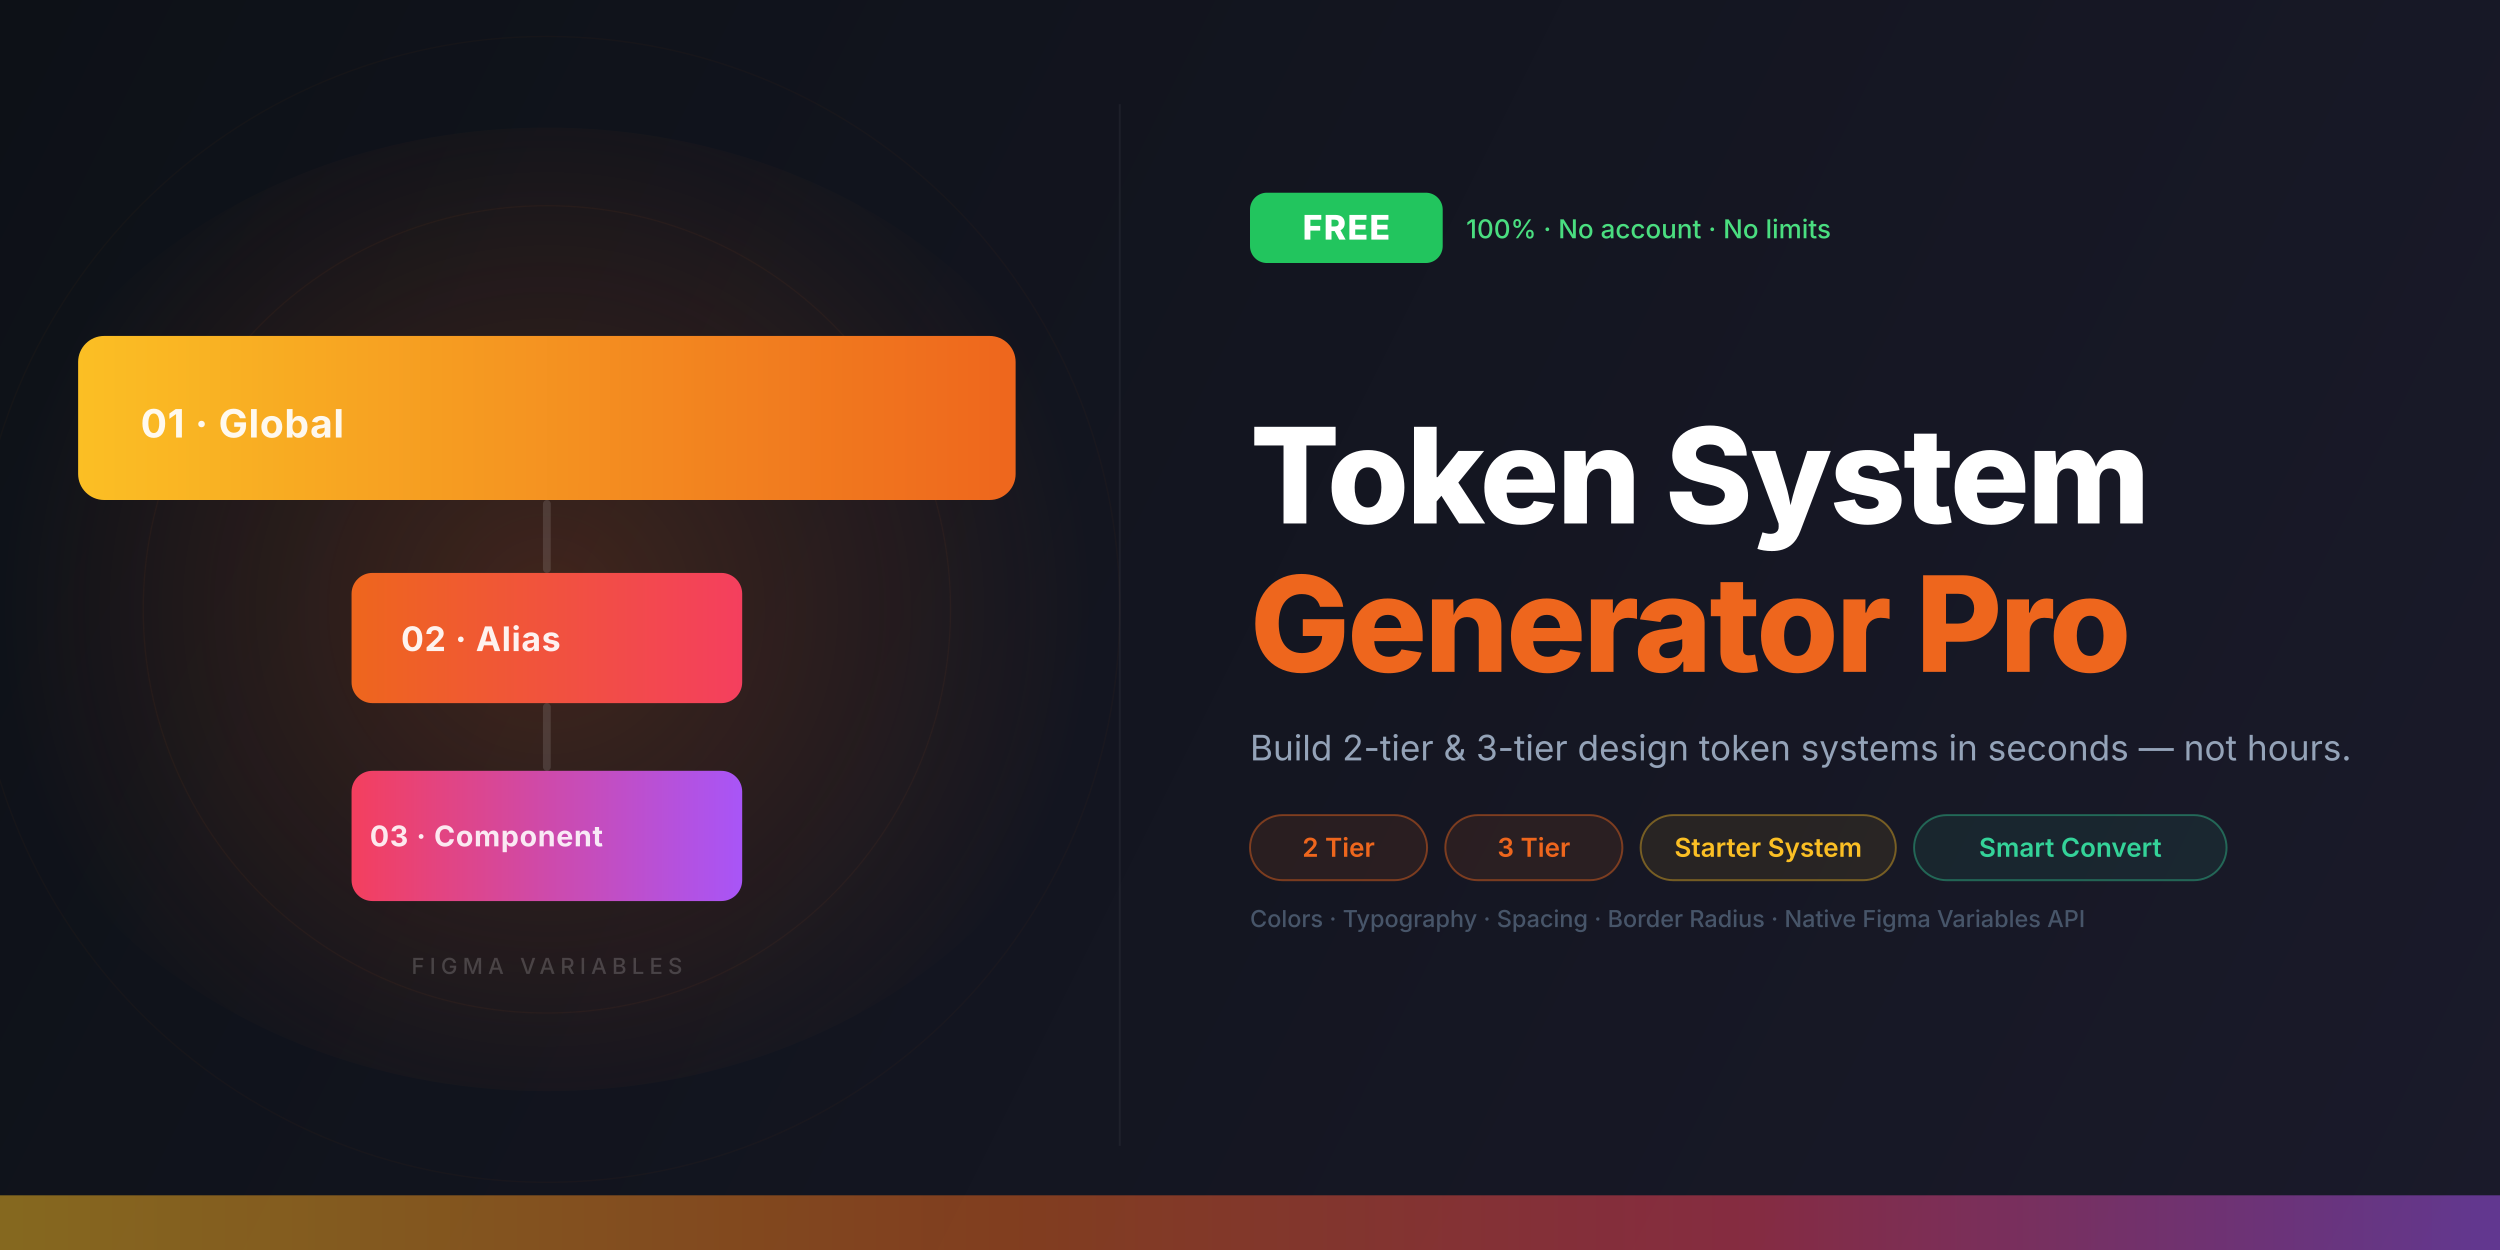
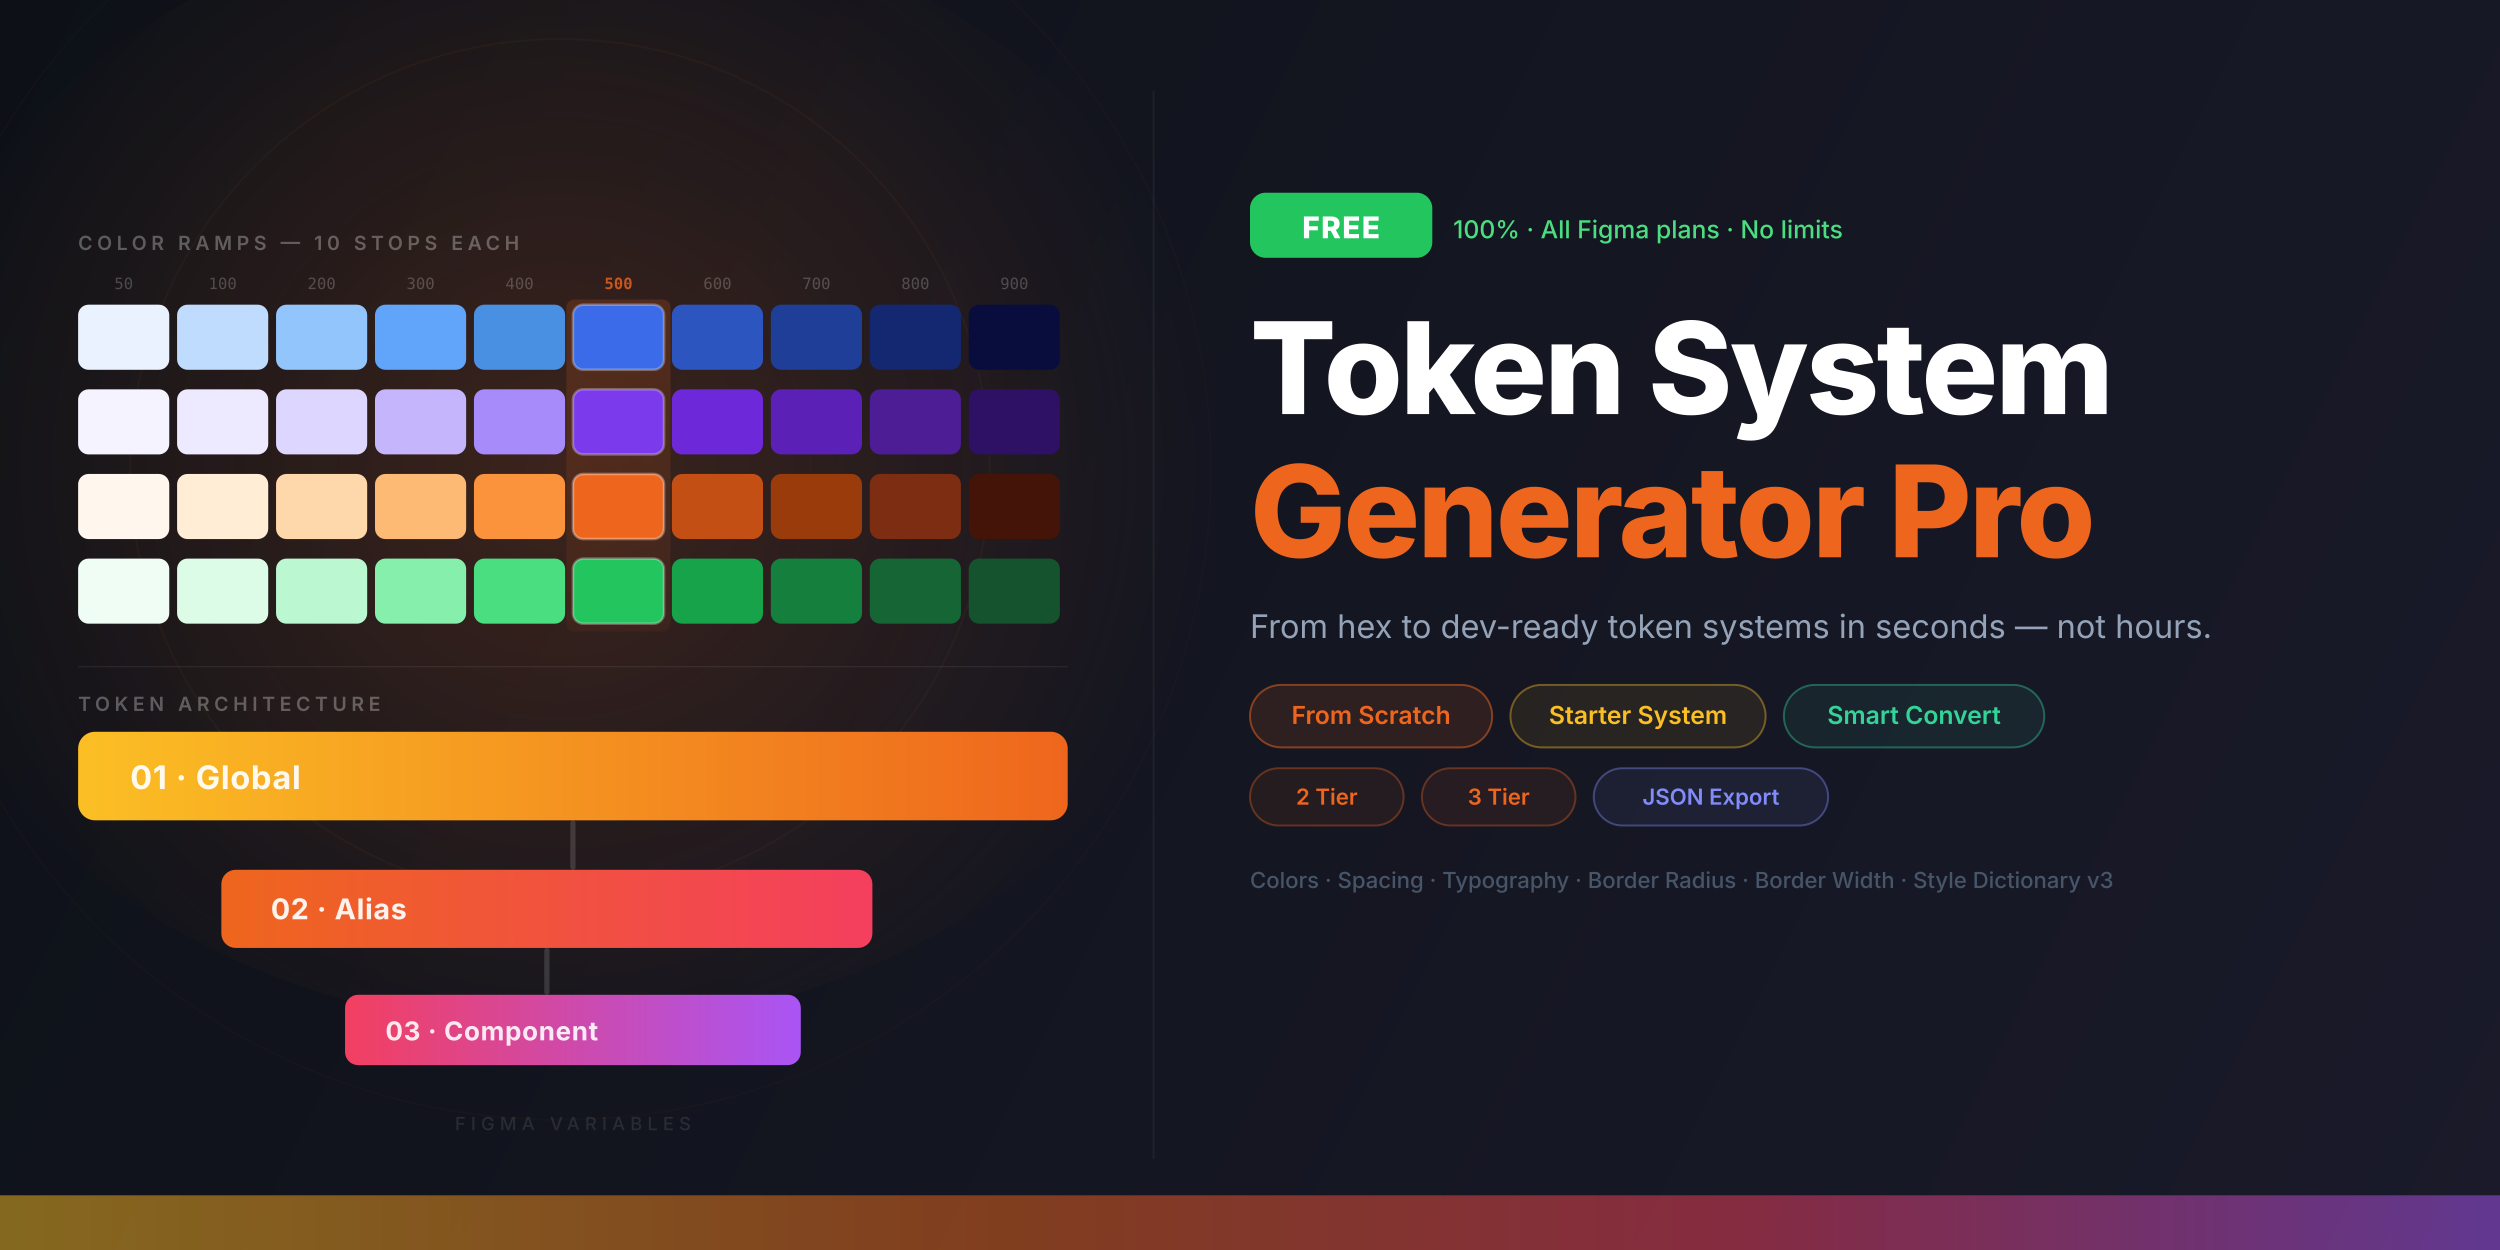
<svg xmlns="http://www.w3.org/2000/svg" viewBox="0 0 1920 960" font-family="Inter, system-ui, -apple-system, sans-serif">
  <defs>
    <linearGradient id="bg" x1="0" y1="0" x2="1920" y2="960" gradientUnits="userSpaceOnUse">
      <stop offset="0%" stop-color="#0D1117" />
      <stop offset="100%" stop-color="#1A1A2A" />
    </linearGradient>
-     <radialGradient id="glow" cx="420" cy="468" r="420" gradientUnits="userSpaceOnUse">
-       <stop offset="0%" stop-color="#EE661D" stop-opacity="0.22" />
+     <radialGradient id="glow" cx="430" cy="360" r="500" gradientUnits="userSpaceOnUse">
+       <stop offset="0%" stop-color="#EE661D" stop-opacity="0.20" />
      <stop offset="100%" stop-color="#EE661D" stop-opacity="0" />
    </radialGradient>
-     <linearGradient id="bar-global" x1="60" y1="0" x2="780" y2="0" gradientUnits="userSpaceOnUse">
+     <linearGradient id="bar-global" x1="60" y1="0" x2="820" y2="0" gradientUnits="userSpaceOnUse">
      <stop offset="0%" stop-color="#FBBF24" />
      <stop offset="100%" stop-color="#EE661D" />
    </linearGradient>
-     <linearGradient id="bar-alias" x1="270" y1="0" x2="570" y2="0" gradientUnits="userSpaceOnUse">
+     <linearGradient id="bar-alias" x1="170" y1="0" x2="670" y2="0" gradientUnits="userSpaceOnUse">
      <stop offset="0%" stop-color="#EE661D" />
      <stop offset="100%" stop-color="#F43F5E" />
    </linearGradient>
-     <linearGradient id="bar-component" x1="270" y1="0" x2="570" y2="0" gradientUnits="userSpaceOnUse">
+     <linearGradient id="bar-component" x1="260" y1="0" x2="620" y2="0" gradientUnits="userSpaceOnUse">
      <stop offset="0%" stop-color="#F43F5E" />
      <stop offset="100%" stop-color="#A855F7" />
    </linearGradient>
    <linearGradient id="accent-bar" x1="0" y1="0" x2="1920" y2="0" gradientUnits="userSpaceOnUse">
      <stop offset="0%" stop-color="#FBBF24" />
      <stop offset="40%" stop-color="#EE661D" />
      <stop offset="70%" stop-color="#F43F5E" />
      <stop offset="100%" stop-color="#A855F7" />
    </linearGradient>
+     <linearGradient id="col-glow" x1="0" y1="0" x2="0" y2="1" gradientUnits="objectBoundingBox">
+       <stop offset="0%" stop-color="#EE661D" stop-opacity="0.18" />
+       <stop offset="100%" stop-color="#EE661D" stop-opacity="0.06" />
+     </linearGradient>
  </defs>
  <rect width="1920" height="960" fill="url(#bg)" />
-   <ellipse cx="420" cy="468" rx="440" ry="370" fill="url(#glow)" />
-   <circle cx="420" cy="468" r="310" fill="none" stroke="#EE661D" stroke-opacity="0.05" stroke-width="1" />
-   <circle cx="420" cy="468" r="440" fill="none" stroke="#EE661D" stroke-opacity="0.03" stroke-width="1" />
-   <rect x="60" y="258" width="720" height="126" rx="20" fill="url(#bar-global)" />
-   <text x="108" y="336" fill="white" fill-opacity="0.92" font-weight="700" font-size="30" letter-spacing="0.5">01 · Global</text>
-   <rect x="417" y="384" width="6" height="56" rx="3" fill="white" fill-opacity="0.12" />
-   <rect x="270" y="440" width="300" height="100" rx="16" fill="url(#bar-alias)" />
-   <text x="308" y="500" fill="white" fill-opacity="0.92" font-weight="700" font-size="26" letter-spacing="0.5">02 · Alias</text>
-   <rect x="417" y="540" width="6" height="52" rx="3" fill="white" fill-opacity="0.12" />
-   <rect x="270" y="592" width="300" height="100" rx="16" fill="url(#bar-component)" />
-   <text x="284" y="650" fill="white" fill-opacity="0.88" font-weight="700" font-size="22" letter-spacing="0.5">03 · Component</text>
-   <text x="420" y="748" fill="white" fill-opacity="0.18" font-size="17" text-anchor="middle" font-weight="500" letter-spacing="4">FIGMA VARIABLES</text>
-   <line x1="860" y1="80" x2="860" y2="880" stroke="white" stroke-opacity="0.05" stroke-width="1.5" />
-   <rect x="960" y="148" width="148" height="54" rx="13" fill="#22C55E" />
-   <text x="1034" y="184" fill="white" font-weight="800" font-size="26" text-anchor="middle" letter-spacing="1">FREE</text>
-   <text x="1126" y="183" fill="#4ADE80" font-size="20" font-weight="500">
-     100% · No account · No limits
-   </text>
-   <text x="960" y="402" fill="white" font-weight="800" font-size="102" letter-spacing="-2">Token System</text>
-   <text x="960" y="516" fill="#EE661D" font-weight="800" font-size="102" letter-spacing="-2">Generator Pro</text>
-   <text x="960" y="584" fill="#94A3B8" font-size="27" font-weight="400">
-     Build 2-tier &amp; 3-tier design token systems in seconds — not hours.
-   </text>
-   <rect x="960" y="626" width="136" height="50" rx="25" fill="#EE661D" fill-opacity="0.1" stroke="#EE661D" stroke-opacity="0.45" stroke-width="1.5" />
-   <text x="1028" y="658" fill="#EE661D" font-size="20" font-weight="600" text-anchor="middle">2 Tier</text>
-   <rect x="1110" y="626" width="136" height="50" rx="25" fill="#EE661D" fill-opacity="0.1" stroke="#EE661D" stroke-opacity="0.45" stroke-width="1.5" />
-   <text x="1178" y="658" fill="#EE661D" font-size="20" font-weight="600" text-anchor="middle">3 Tier</text>
-   <rect x="1260" y="626" width="196" height="50" rx="25" fill="#FBBF24" fill-opacity="0.08" stroke="#FBBF24" stroke-opacity="0.4" stroke-width="1.5" />
-   <text x="1358" y="658" fill="#FBBF24" font-size="20" font-weight="600" text-anchor="middle">Starter System</text>
-   <rect x="1470" y="626" width="240" height="50" rx="25" fill="#34D399" fill-opacity="0.08" stroke="#34D399" stroke-opacity="0.4" stroke-width="1.5" />
-   <text x="1590" y="658" fill="#34D399" font-size="20" font-weight="600" text-anchor="middle">Smart Convert</text>
-   <text x="960" y="712" fill="#475569" font-size="18" font-weight="500">Colors  ·  Typography  ·  Spacing  ·  Border Radius  ·  Native Figma Variables API</text>
-   <rect x="0" y="918" width="1920" height="42" fill="url(#accent-bar)" fill-opacity="0.5" />
+   <ellipse cx="430" cy="360" rx="520" ry="430" fill="url(#glow)" />
+   <circle cx="430" cy="360" r="330" fill="none" stroke="#EE661D" stroke-opacity="0.05" stroke-width="1.5" />
+   <circle cx="430" cy="360" r="500" fill="none" stroke="#EE661D" stroke-opacity="0.03" stroke-width="1" />
+   <text x="60" y="192" fill="white" fill-opacity="0.30" font-size="15" font-weight="600" letter-spacing="3.5">COLOR RAMPS — 10 STOPS EACH</text>
+   <text x="95" y="222" fill="white" fill-opacity="0.22" font-size="12" text-anchor="middle" font-family="Menlo, Consolas, monospace">50</text>
+   <text x="171" y="222" fill="white" fill-opacity="0.22" font-size="12" text-anchor="middle" font-family="Menlo, Consolas, monospace">100</text>
+   <text x="247" y="222" fill="white" fill-opacity="0.22" font-size="12" text-anchor="middle" font-family="Menlo, Consolas, monospace">200</text>
+   <text x="323" y="222" fill="white" fill-opacity="0.22" font-size="12" text-anchor="middle" font-family="Menlo, Consolas, monospace">300</text>
+   <text x="399" y="222" fill="white" fill-opacity="0.22" font-size="12" text-anchor="middle" font-family="Menlo, Consolas, monospace">400</text>
+   <text x="475" y="222" fill="#EE661D" fill-opacity="0.80" font-size="12" text-anchor="middle" font-weight="700" font-family="Menlo, Consolas, monospace">500</text>
+   <text x="551" y="222" fill="white" fill-opacity="0.22" font-size="12" text-anchor="middle" font-family="Menlo, Consolas, monospace">600</text>
+   <text x="627" y="222" fill="white" fill-opacity="0.22" font-size="12" text-anchor="middle" font-family="Menlo, Consolas, monospace">700</text>
+   <text x="703" y="222" fill="white" fill-opacity="0.22" font-size="12" text-anchor="middle" font-family="Menlo, Consolas, monospace">800</text>
+   <text x="779" y="222" fill="white" fill-opacity="0.22" font-size="12" text-anchor="middle" font-family="Menlo, Consolas, monospace">900</text>
+   <rect x="435" y="230" width="80" height="255" rx="6" fill="url(#col-glow)" />
+   <rect x="60" y="234" width="70" height="50" rx="8" fill="#EBF2FF" />
+   <rect x="136" y="234" width="70" height="50" rx="8" fill="#BFDBFE" />
+   <rect x="212" y="234" width="70" height="50" rx="8" fill="#93C5FD" />
+   <rect x="288" y="234" width="70" height="50" rx="8" fill="#60A5FA" />
+   <rect x="364" y="234" width="70" height="50" rx="8" fill="#4A90E2" />
+   <rect x="440" y="234" width="70" height="50" rx="8" fill="#3B6BE8" stroke="white" stroke-opacity="0.28" stroke-width="2" />
+   <rect x="516" y="234" width="70" height="50" rx="8" fill="#2D55C0" />
+   <rect x="592" y="234" width="70" height="50" rx="8" fill="#1E3E98" />
+   <rect x="668" y="234" width="70" height="50" rx="8" fill="#132870" />
+   <rect x="744" y="234" width="70" height="50" rx="8" fill="#080D3D" />
+   <rect x="60" y="299" width="70" height="50" rx="8" fill="#F5F3FF" />
+   <rect x="136" y="299" width="70" height="50" rx="8" fill="#EDE9FE" />
+   <rect x="212" y="299" width="70" height="50" rx="8" fill="#DDD6FE" />
+   <rect x="288" y="299" width="70" height="50" rx="8" fill="#C4B5FD" />
+   <rect x="364" y="299" width="70" height="50" rx="8" fill="#A78BFA" />
+   <rect x="440" y="299" width="70" height="50" rx="8" fill="#7C3AED" stroke="white" stroke-opacity="0.28" stroke-width="2" />
+   <rect x="516" y="299" width="70" height="50" rx="8" fill="#6D28D9" />
+   <rect x="592" y="299" width="70" height="50" rx="8" fill="#5B21B6" />
+   <rect x="668" y="299" width="70" height="50" rx="8" fill="#4C1D95" />
+   <rect x="744" y="299" width="70" height="50" rx="8" fill="#2E1065" />
+   <rect x="60" y="364" width="70" height="50" rx="8" fill="#FFF7ED" />
+   <rect x="136" y="364" width="70" height="50" rx="8" fill="#FFEDD5" />
+   <rect x="212" y="364" width="70" height="50" rx="8" fill="#FED7AA" />
+   <rect x="288" y="364" width="70" height="50" rx="8" fill="#FDBA74" />
+   <rect x="364" y="364" width="70" height="50" rx="8" fill="#FB923C" />
+   <rect x="440" y="364" width="70" height="50" rx="8" fill="#EE661D" stroke="white" stroke-opacity="0.32" stroke-width="2" />
+   <rect x="516" y="364" width="70" height="50" rx="8" fill="#C44F14" />
+   <rect x="592" y="364" width="70" height="50" rx="8" fill="#9A3B0C" />
+   <rect x="668" y="364" width="70" height="50" rx="8" fill="#7C2D12" />
+   <rect x="744" y="364" width="70" height="50" rx="8" fill="#431407" />
+   <rect x="60" y="429" width="70" height="50" rx="8" fill="#F0FDF4" />
+   <rect x="136" y="429" width="70" height="50" rx="8" fill="#DCFCE7" />
+   <rect x="212" y="429" width="70" height="50" rx="8" fill="#BBF7D0" />
+   <rect x="288" y="429" width="70" height="50" rx="8" fill="#86EFAC" />
+   <rect x="364" y="429" width="70" height="50" rx="8" fill="#4ADE80" />
+   <rect x="440" y="429" width="70" height="50" rx="8" fill="#22C55E" stroke="white" stroke-opacity="0.28" stroke-width="2" />
+   <rect x="516" y="429" width="70" height="50" rx="8" fill="#16A34A" />
+   <rect x="592" y="429" width="70" height="50" rx="8" fill="#15803D" />
+   <rect x="668" y="429" width="70" height="50" rx="8" fill="#166534" />
+   <rect x="744" y="429" width="70" height="50" rx="8" fill="#14532D" />
+   <line x1="60" y1="512" x2="820" y2="512" stroke="white" stroke-opacity="0.07" stroke-width="1" />
+   <text x="60" y="546" fill="white" fill-opacity="0.30" font-size="15" font-weight="600" letter-spacing="3.5">TOKEN ARCHITECTURE</text>
+   <rect x="60" y="562" width="760" height="68" rx="13" fill="url(#bar-global)" />
+   <text x="100" y="606" fill="white" fill-opacity="0.92" font-weight="700" font-size="25" letter-spacing="0.5">01 · Global</text>
+   <rect x="438" y="630" width="4" height="38" rx="2" fill="white" fill-opacity="0.14" />
+   <rect x="170" y="668" width="500" height="60" rx="11" fill="url(#bar-alias)" />
+   <text x="208" y="706" fill="white" fill-opacity="0.92" font-weight="700" font-size="22" letter-spacing="0.5">02 · Alias</text>
+   <rect x="418" y="728" width="4" height="36" rx="2" fill="white" fill-opacity="0.14" />
+   <rect x="265" y="764" width="350" height="54" rx="10" fill="url(#bar-component)" />
+   <text x="296" y="799" fill="white" fill-opacity="0.88" font-weight="700" font-size="20" letter-spacing="0.5">03 · Component</text>
+   <text x="440" y="868" fill="white" fill-opacity="0.10" font-size="14" text-anchor="middle" font-weight="500" letter-spacing="4">FIGMA VARIABLES</text>
+   <line x1="886" y1="70" x2="886" y2="890" stroke="white" stroke-opacity="0.05" stroke-width="1.5" />
+   <rect x="960" y="148" width="140" height="50" rx="12" fill="#22C55E" />
+   <text x="1030" y="183" fill="white" font-weight="800" font-size="23" text-anchor="middle" letter-spacing="1">FREE</text>
+   <text x="1116" y="183" fill="#4ADE80" font-size="19" font-weight="500">100% · All Figma plans · No limits</text>
+   <text x="960" y="318" fill="white" font-weight="800" font-size="98" letter-spacing="-2">Token System</text>
+   <text x="960" y="428" fill="#EE661D" font-weight="800" font-size="98" letter-spacing="-2">Generator Pro</text>
+   <text x="960" y="490" fill="#94A3B8" font-size="25" font-weight="400">From hex to dev-ready token systems in seconds — not hours.</text>
+   <rect x="960" y="526" width="186" height="48" rx="24" fill="#EE661D" fill-opacity="0.12" stroke="#EE661D" stroke-opacity="0.50" stroke-width="1.5" />
+   <text x="1053" y="556" fill="#EE661D" font-size="19" font-weight="600" text-anchor="middle">From Scratch</text>
+   <rect x="1160" y="526" width="196" height="48" rx="24" fill="#FBBF24" fill-opacity="0.08" stroke="#FBBF24" stroke-opacity="0.40" stroke-width="1.5" />
+   <text x="1258" y="556" fill="#FBBF24" font-size="19" font-weight="600" text-anchor="middle">Starter System</text>
+   <rect x="1370" y="526" width="200" height="48" rx="24" fill="#34D399" fill-opacity="0.08" stroke="#34D399" stroke-opacity="0.40" stroke-width="1.5" />
+   <text x="1470" y="556" fill="#34D399" font-size="19" font-weight="600" text-anchor="middle">Smart Convert</text>
+   <rect x="960" y="590" width="118" height="44" rx="22" fill="#EE661D" fill-opacity="0.08" stroke="#EE661D" stroke-opacity="0.35" stroke-width="1.5" />
+   <text x="1019" y="618" fill="#EE661D" font-size="17" font-weight="600" text-anchor="middle">2 Tier</text>
+   <rect x="1092" y="590" width="118" height="44" rx="22" fill="#EE661D" fill-opacity="0.08" stroke="#EE661D" stroke-opacity="0.35" stroke-width="1.5" />
+   <text x="1151" y="618" fill="#EE661D" font-size="17" font-weight="600" text-anchor="middle">3 Tier</text>
+   <rect x="1224" y="590" width="180" height="44" rx="22" fill="#818CF8" fill-opacity="0.08" stroke="#818CF8" stroke-opacity="0.40" stroke-width="1.5" />
+   <text x="1314" y="618" fill="#818CF8" font-size="17" font-weight="600" text-anchor="middle">JSON Export</text>
+   <text x="960" y="682" fill="#475569" font-size="17" font-weight="500">Colors  ·  Spacing  ·  Typography  ·  Border Radius  ·  Border Width  ·  Style Dictionary v3</text>
+   <rect x="0" y="918" width="1920" height="42" fill="url(#accent-bar)" fill-opacity="0.50" />
</svg>
